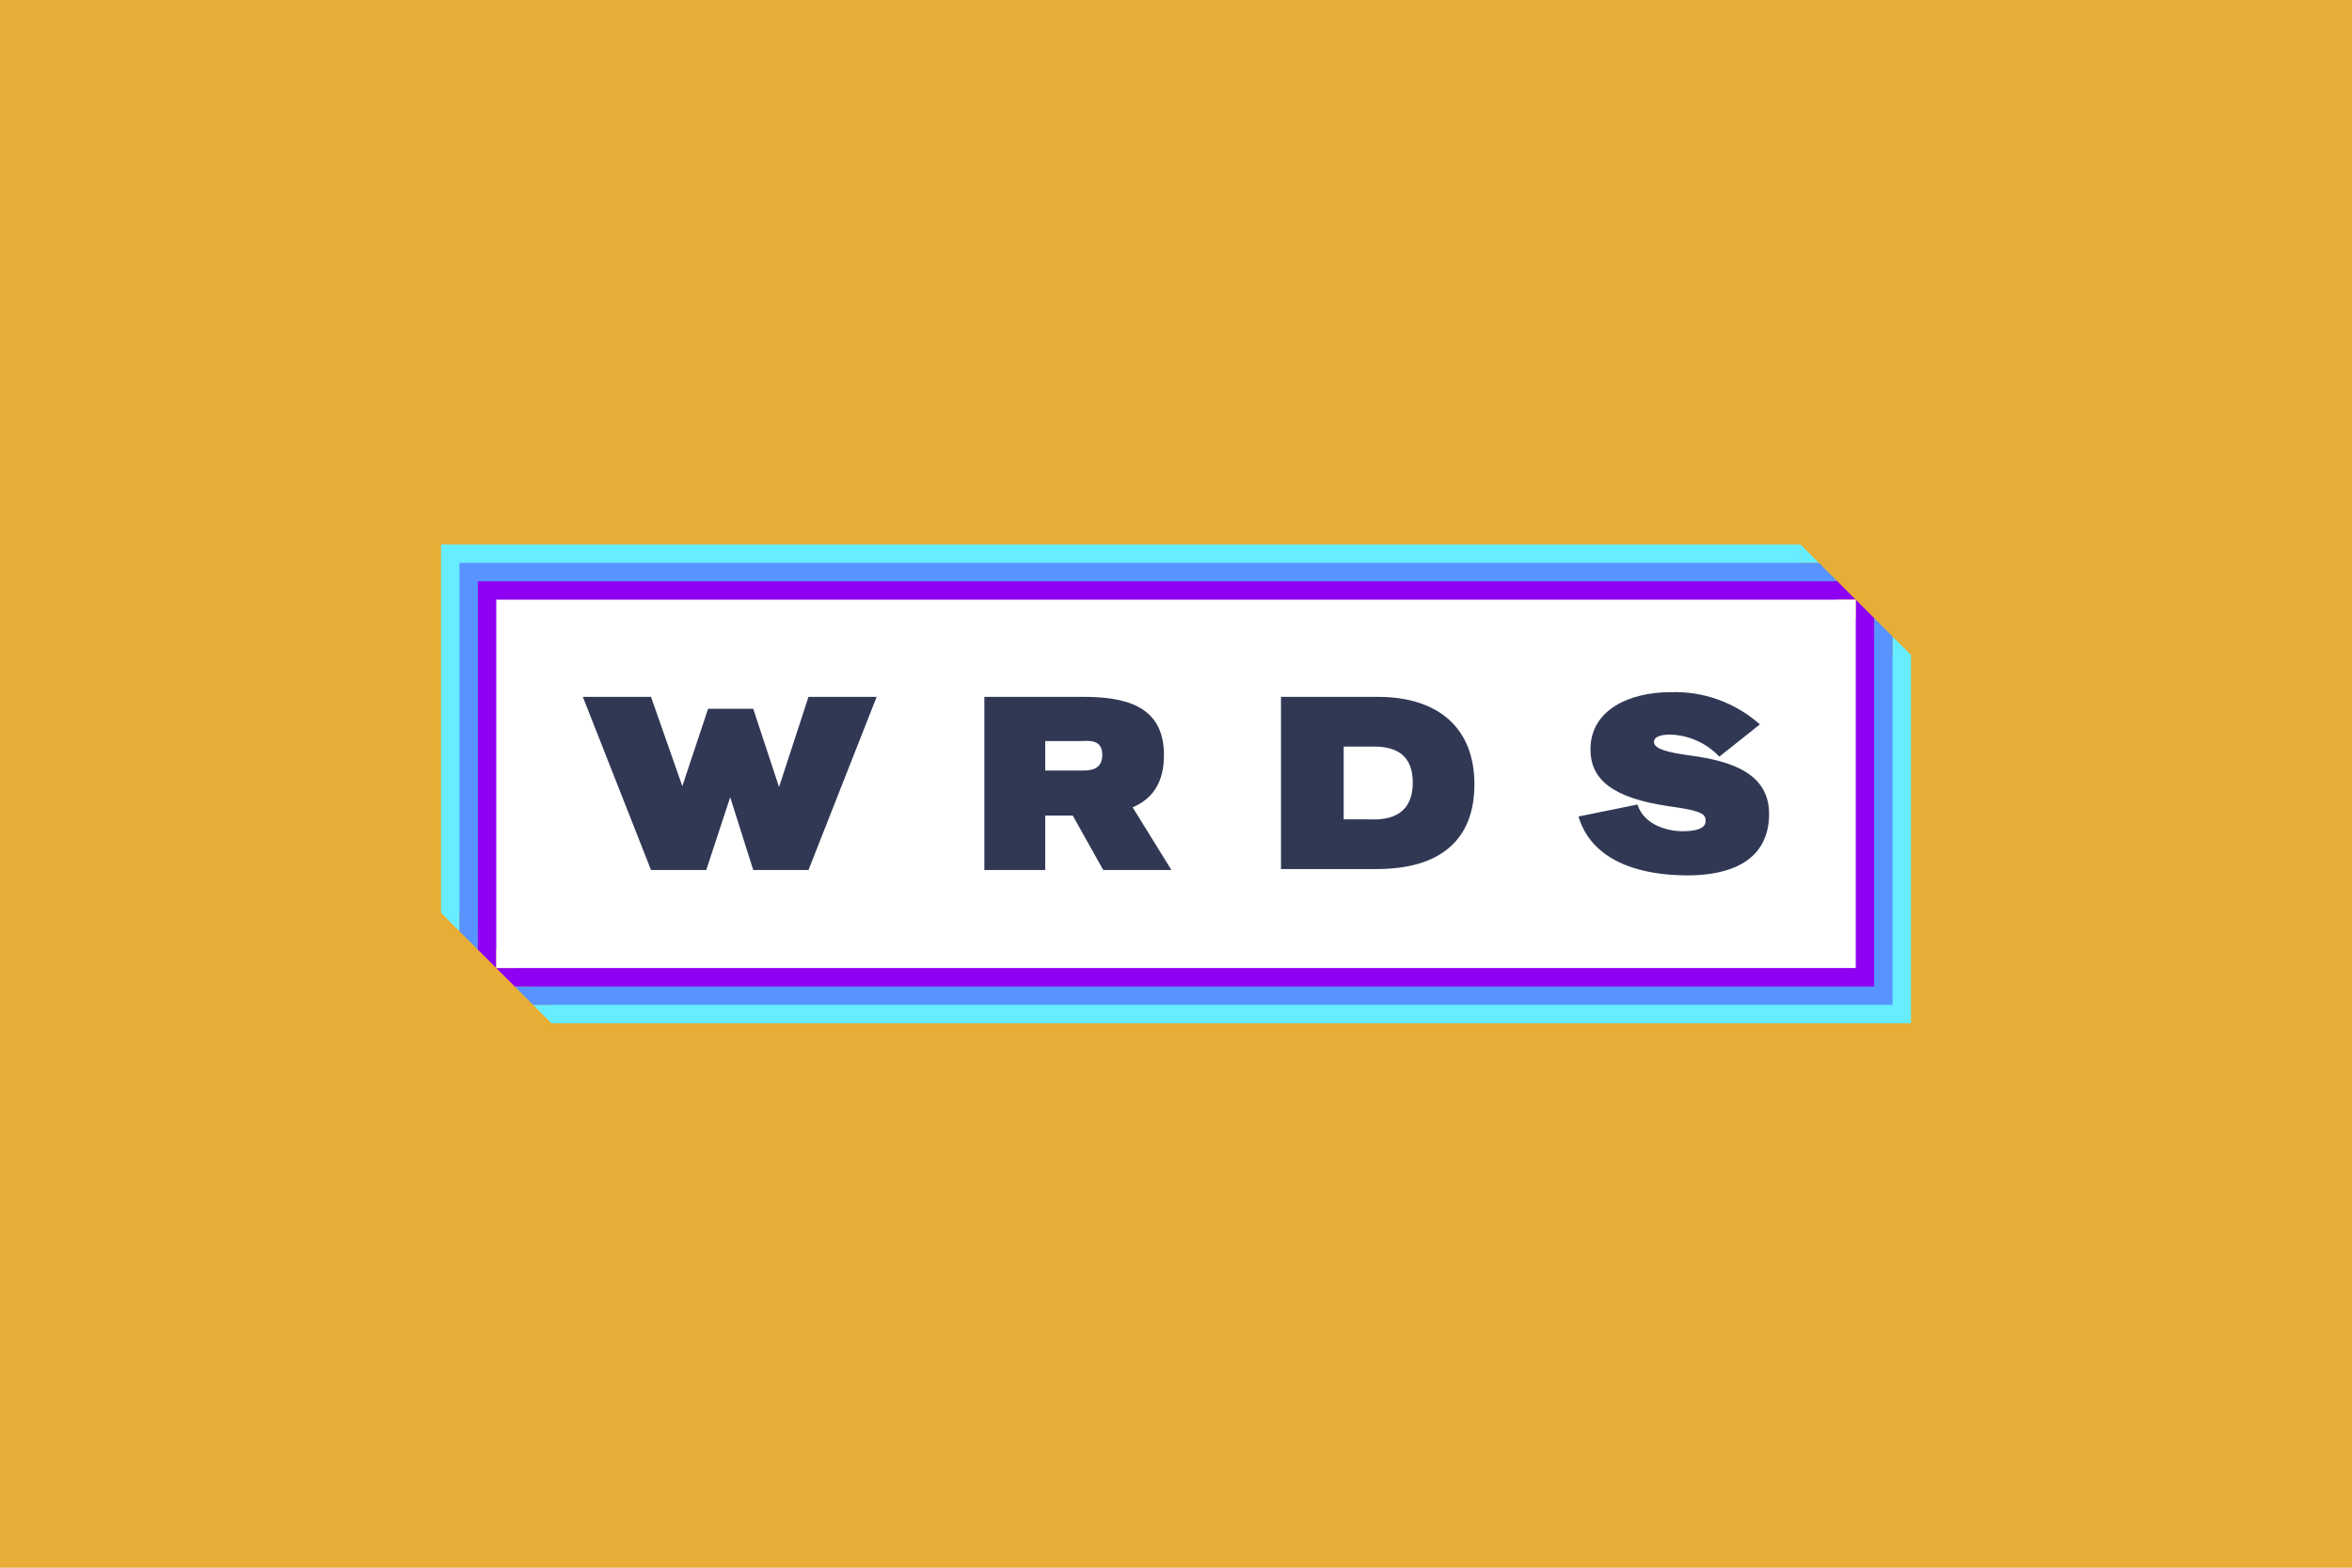
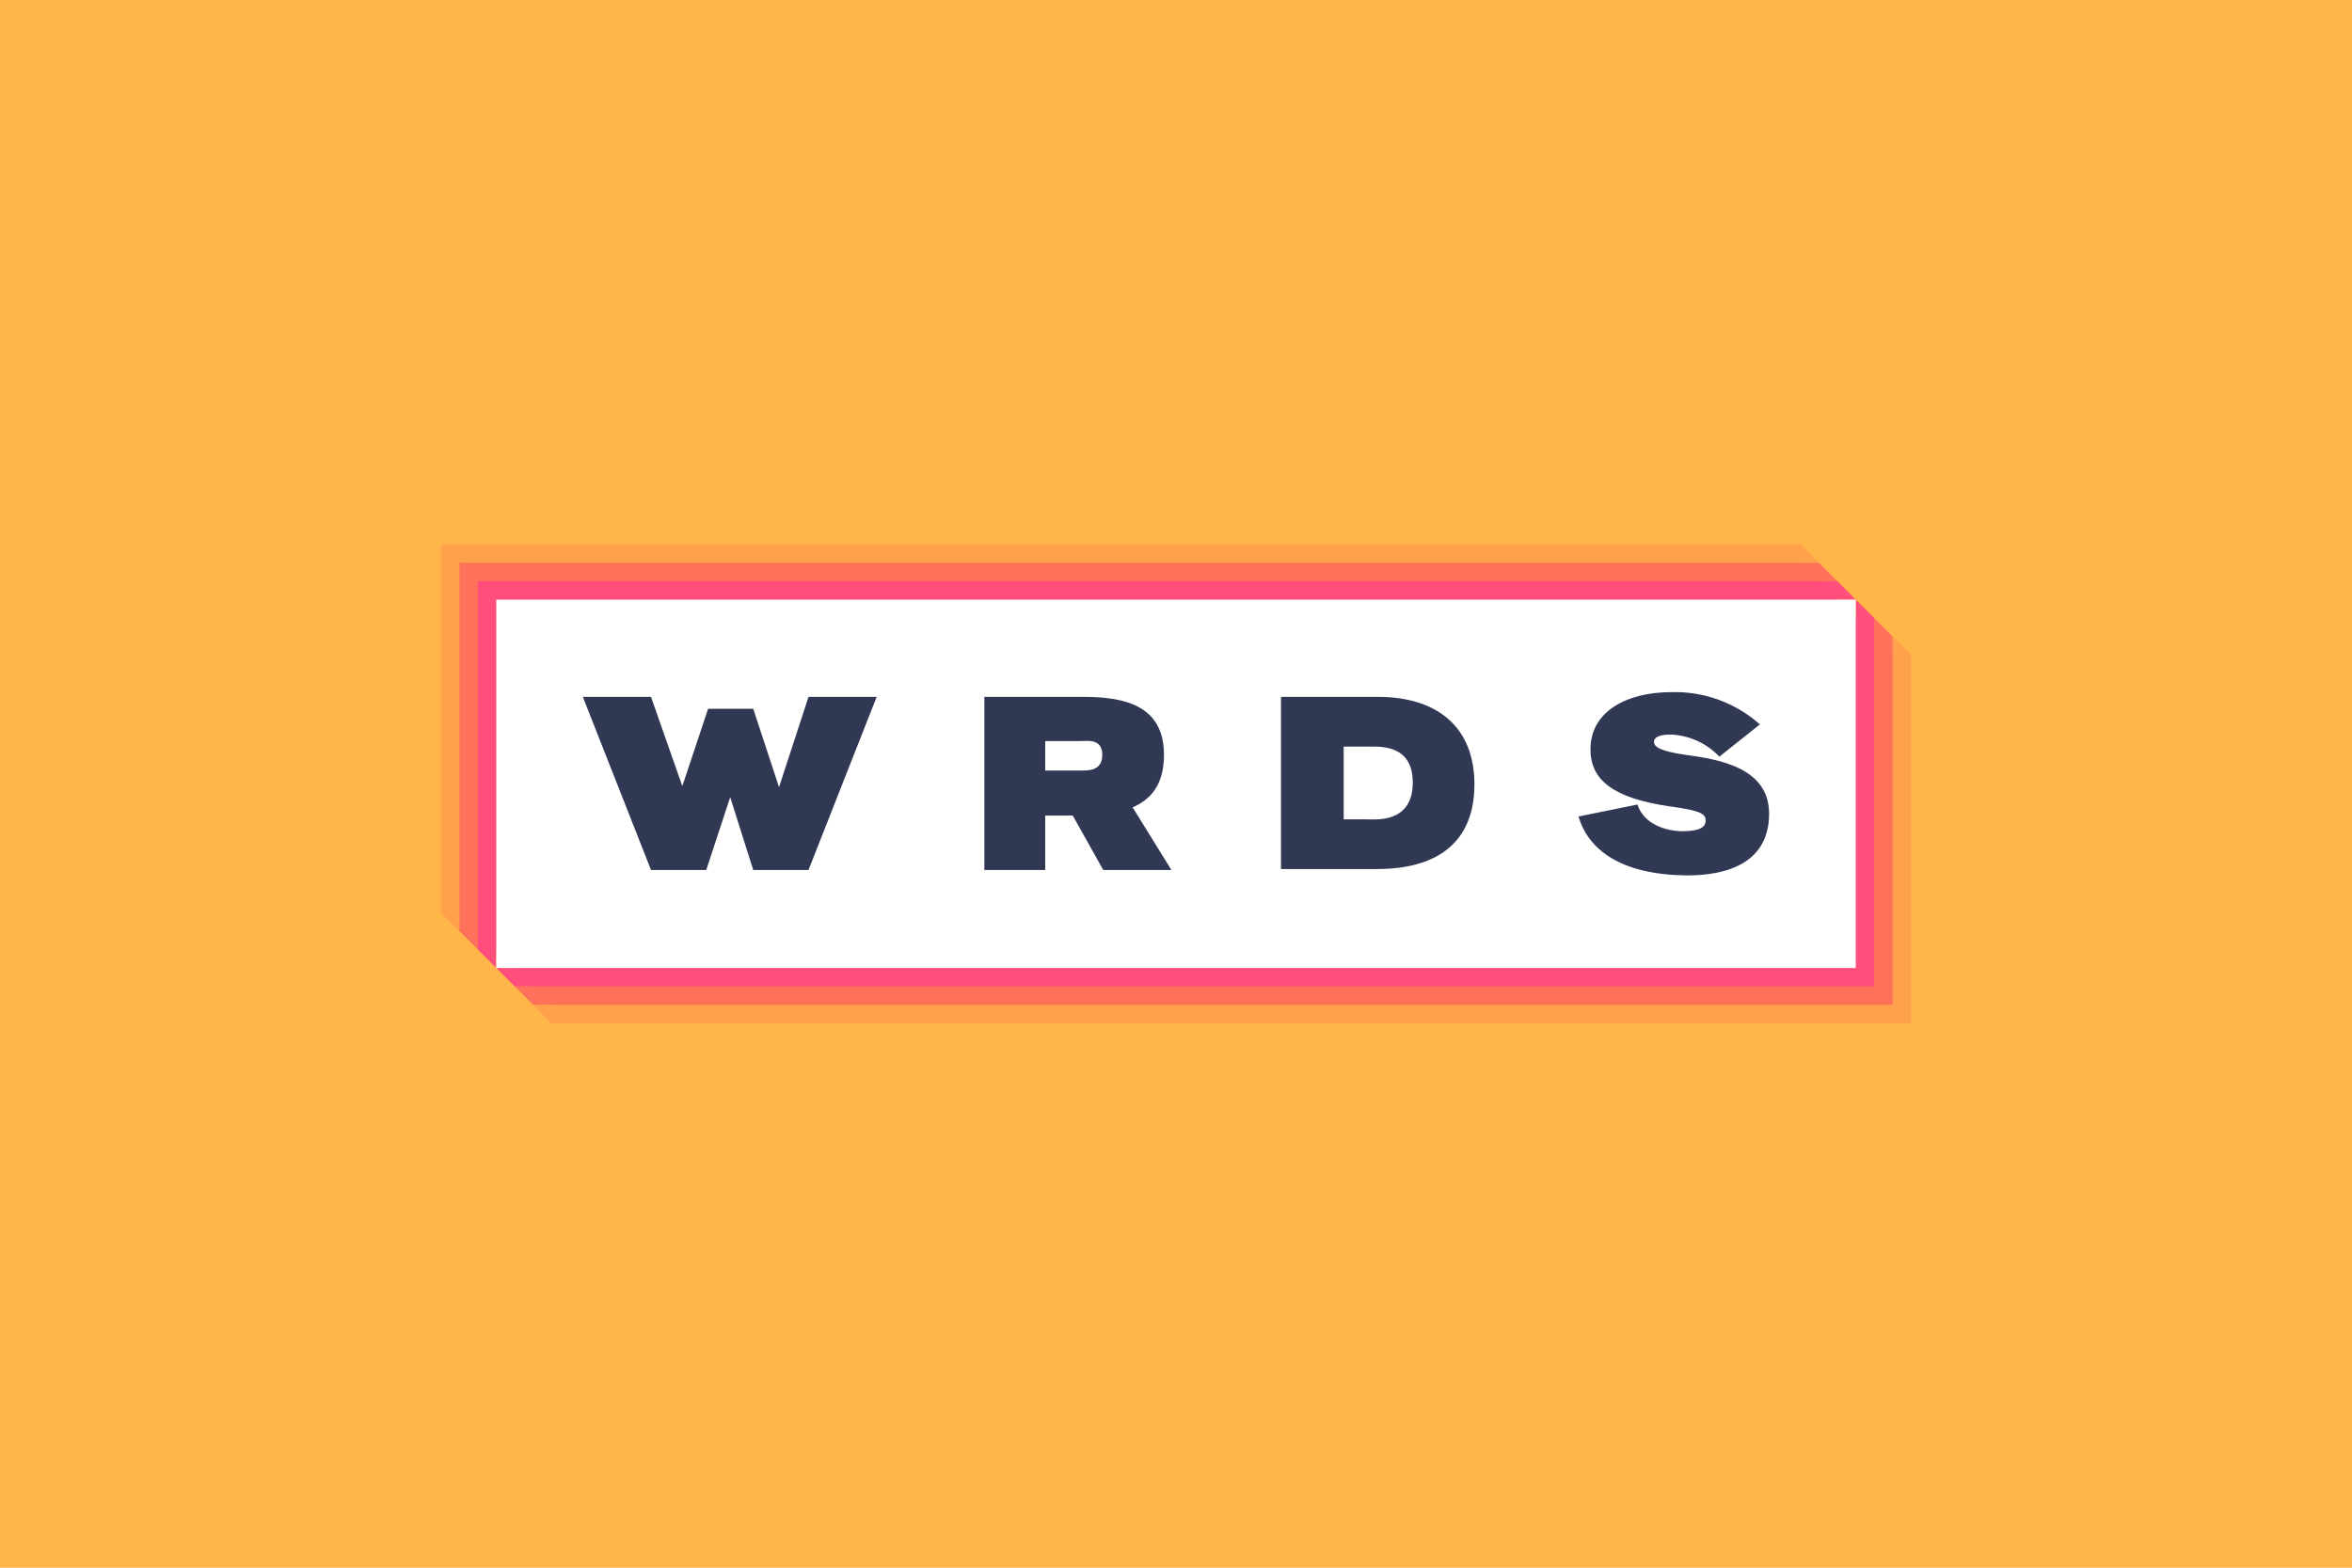
<svg xmlns="http://www.w3.org/2000/svg" id="Layer_1" data-name="Layer 1" viewBox="0 0 1080 720">
  <defs>
-     <style>.cls-1{fill:#e8ad36;}.cls-2{fill:#66edff;}.cls-3{fill:#5794ff;}.cls-4{fill:#8d00f2;}.cls-5{fill:#fff;}.cls-6{fill:#303854;}</style>
+     <style>.cls-1{fill:#ffb548;}.cls-2{fill:#ffa04a;}.cls-3{fill:#ff715a;}.cls-4{fill:#ff4d7c;}.cls-5{fill:#fff;}.cls-6{fill:#303854;}</style>
  </defs>
  <rect class="cls-1" width="1080" height="720" />
-   <polygon class="cls-2" points="202.5 419.21 210.96 427.67 210.96 419.21 826.75 419.21 826.75 250.04 202.5 250.04 202.5 419.21" />
-   <polygon class="cls-2" points="826.75 250.04 826.75 258.5 835.21 258.5 826.75 250.04" />
+   <polygon class="cls-2" points="826.75 250.04 202.5 250.04 202.5 419.21 210.96 427.67 210.96 419.21 826.75 419.21 826.75 258.5 835.21 258.5 826.75 250.04" />
  <polygon class="cls-2" points="869.04 292.33 869.04 300.79 253.25 300.79 253.25 461.5 244.79 461.5 253.25 469.96 877.5 469.96 877.5 300.79 877.5 300.79 869.04 292.33" />
  <polygon class="cls-3" points="835.21 258.5 210.96 258.5 210.96 427.67 219.42 436.13 219.42 427.67 835.21 427.67 835.21 266.95 843.66 266.95 835.21 258.5" />
  <polygon class="cls-3" points="860.58 283.87 860.58 292.33 244.79 292.33 244.79 453.05 236.34 453.05 244.79 461.5 869.04 461.5 869.04 292.33 860.58 283.87" />
  <polygon class="cls-4" points="843.66 266.95 219.42 266.95 219.42 436.13 227.88 444.59 227.88 436.13 843.66 436.13 843.66 275.41 852.12 275.41 843.66 266.95" />
  <polygon class="cls-4" points="852.12 275.41 852.12 283.87 236.34 283.87 236.34 444.59 227.88 444.59 236.34 453.05 860.58 453.05 860.58 283.87 852.12 275.41" />
  <rect class="cls-5" x="227.88" y="275.41" width="624.25" height="169.17" />
-   <path class="cls-6" d="M371.25,320.05h31.3l-31.3,79.51H345.87L335.3,366.14l-11,33.42H298.93l-31.3-79.51h31.3l14.38,41,11.84-35.53h20.72l11.85,35.95Zm166.64,79.51h-31.3l-14-25H479.94v25H452V320.05h45.25c19,0,37.22,3.8,37.22,26.64,0,13.11-5.5,20.3-14.38,24.11Zm-57.95-59.21v13.53H496c3.38,0,10.15.42,10.15-7.19s-6.77-6.34-10.15-6.34Zm108.27,59.21V320.05h44.41c27.92,0,44.41,14.37,44.41,40.17S661,399.13,632.2,399.13h-44ZM617,376.3h10.15c4.23,0,21.57,2.11,21.57-16.92,0-16.92-14-16.5-19.45-16.5H617ZM724.82,375l27.07-5.5c3,9.3,13.53,12.26,20.72,12.26,5.08,0,10.58-.84,10.58-4.65,0-3-.85-4.65-16.5-6.77-26.22-3.8-36.37-12.26-36.37-26.22,0-17.76,17.34-26.22,36.79-26.22a58.55,58.55,0,0,1,41,14.8l-18.61,14.81a32.51,32.51,0,0,0-22.42-10.15c-5.07,0-7.61,1.26-7.61,3.38s2.54,4.23,14.38,5.92c15.65,2.11,38.49,5.92,38.49,27.07,0,16.91-11,28.33-38.07,28.33C744.7,401.67,729.47,390.67,724.82,375Z" />
+   <path class="cls-6" d="M371.25,320.05h31.3l-31.3,79.51H345.87L335.3,366.14l-11,33.42H298.93l-31.3-79.51h31.3l14.38,41,11.84-35.53h20.72l11.85,36Zm166.64,79.51h-31.3l-14-25H479.94v25H452V320.05h45.25c19,0,37.22,3.8,37.22,26.64,0,13.11-5.5,20.3-14.38,24.11Zm-57.95-59.21v13.53H496c3.38,0,10.15.42,10.15-7.19s-6.77-6.34-10.15-6.34Zm108.27,59.21V320.05h44.41c27.92,0,44.41,14.37,44.41,40.17s-16,38.91-44.83,38.91h-44ZM617,376.3h10.15c4.23,0,21.57,2.11,21.57-16.92,0-16.92-14-16.5-19.45-16.5H617ZM724.82,375l27.07-5.5c3,9.3,13.53,12.26,20.72,12.26,5.08,0,10.58-.84,10.58-4.65,0-3-.85-4.65-16.5-6.77-26.22-3.8-36.37-12.26-36.37-26.22,0-17.76,17.34-26.22,36.79-26.22a58.52,58.52,0,0,1,41,14.8L789.5,347.51a32.49,32.49,0,0,0-22.42-10.15c-5.07,0-7.61,1.26-7.61,3.38s2.54,4.23,14.38,5.92c15.65,2.11,38.49,5.92,38.49,27.07,0,16.91-11,28.33-38.07,28.33C744.7,401.67,729.47,390.67,724.82,375Z" />
</svg>
